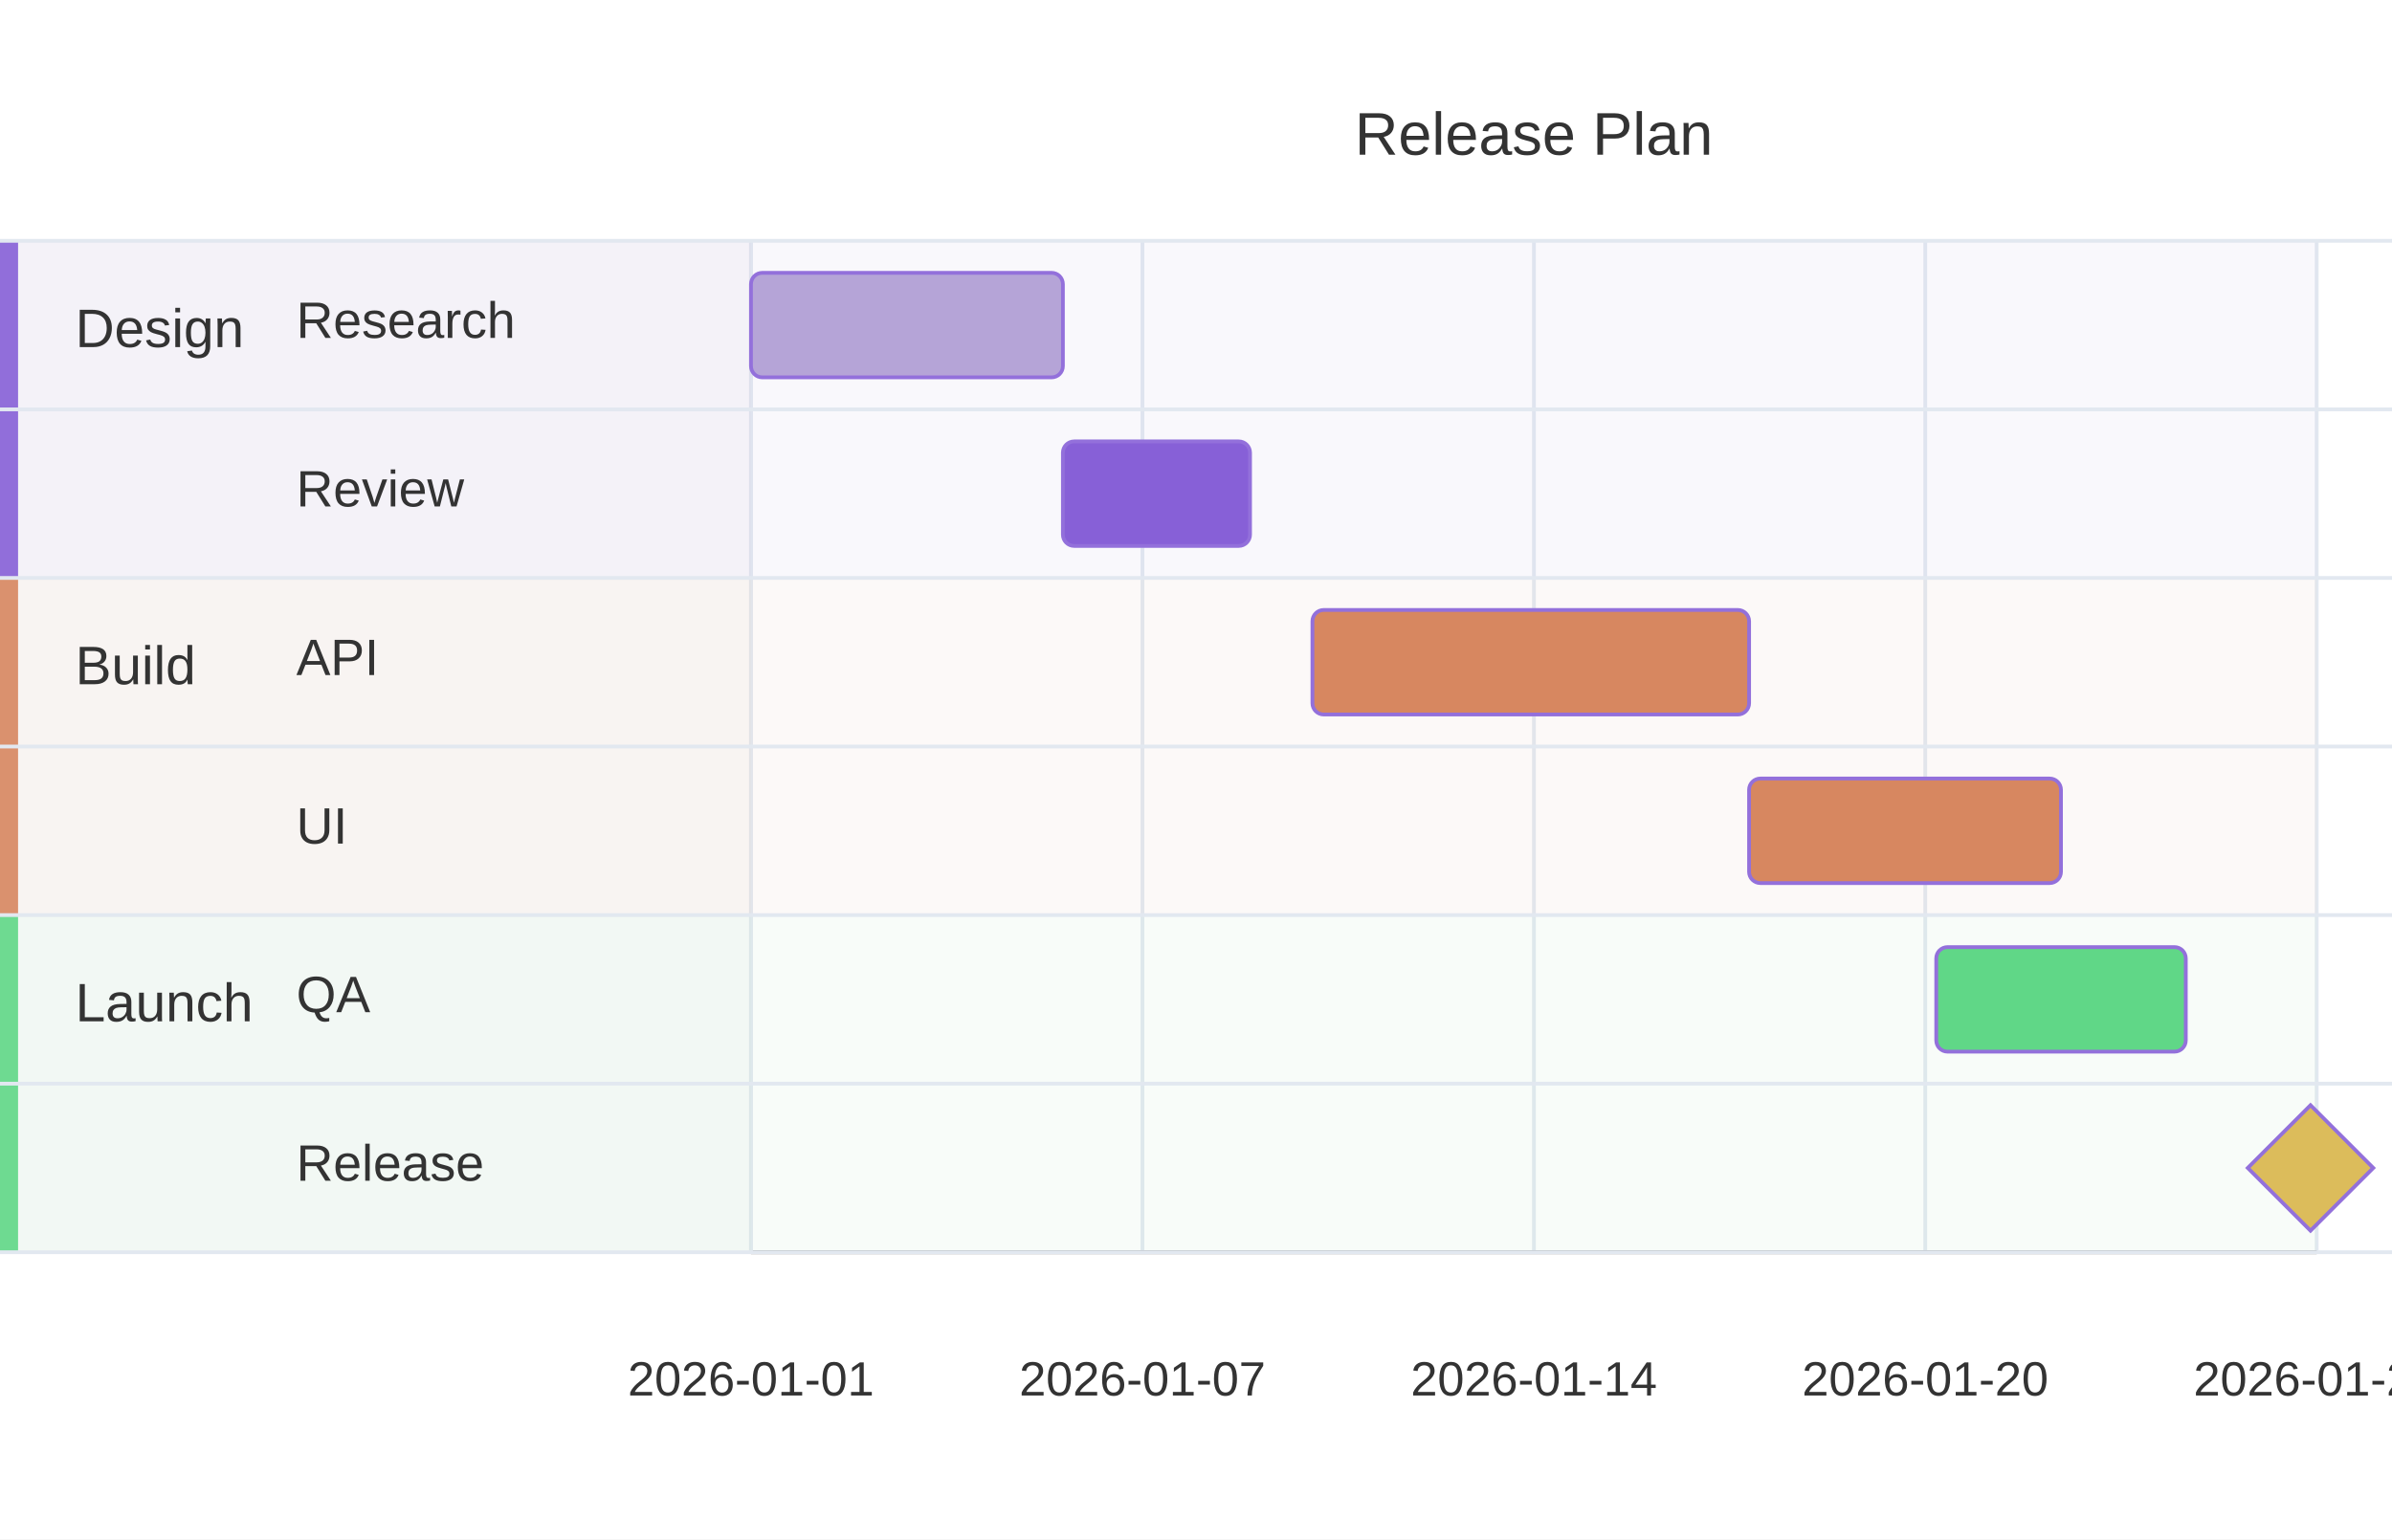
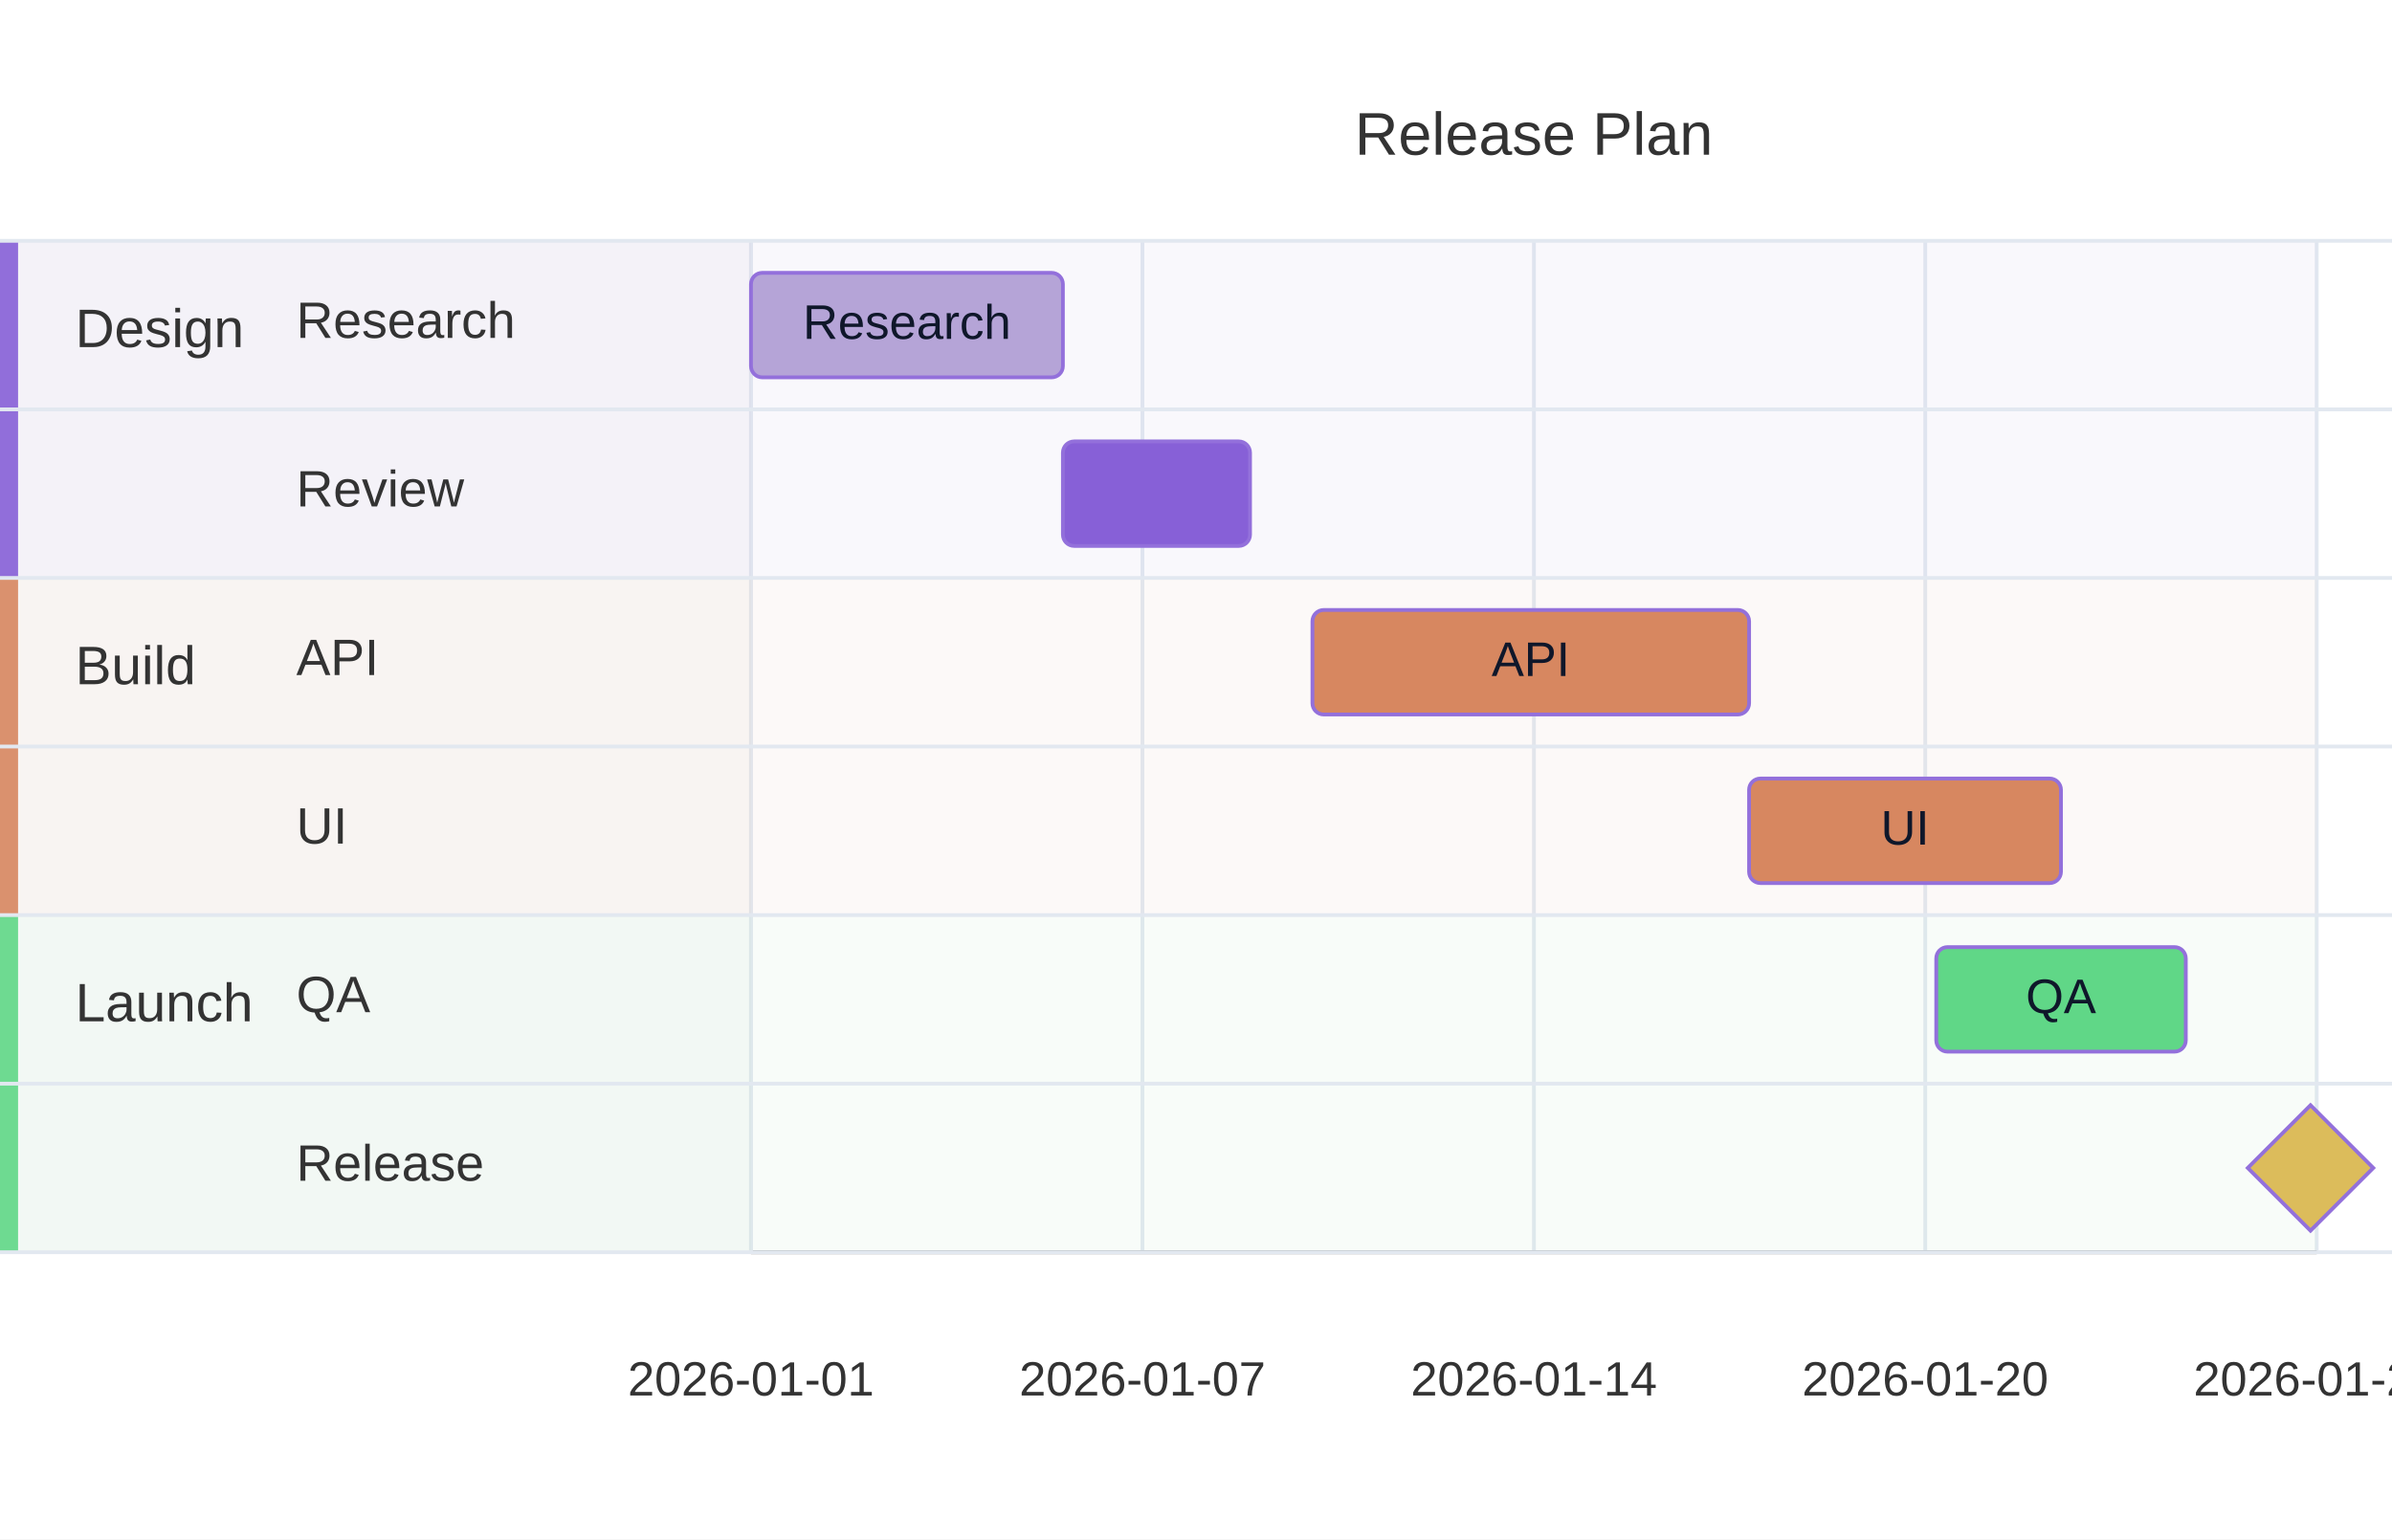
<svg xmlns="http://www.w3.org/2000/svg" width="635.53" height="409.12" viewBox="0 0 635.53 409.12">
  <rect x="0" y="0" width="635.53" height="409.12" fill="#FFFFFF" />
  <defs>
    <marker id="arrow-0" viewBox="0 0 10 10" refX="5" refY="5" markerUnits="userSpaceOnUse" markerWidth="8" markerHeight="8" orient="auto">
      <path d="M 0 0 L 10 5 L 0 10 z" fill="#333333" stroke="#333333" stroke-width="1" stroke-dasharray="1,0" />
    </marker>
    <marker id="arrow-start-0" viewBox="0 0 10 10" refX="4.5" refY="5" markerUnits="userSpaceOnUse" markerWidth="8" markerHeight="8" orient="auto">
      <path d="M 0 5 L 10 10 L 10 0 z" fill="#333333" stroke="#333333" stroke-width="1" stroke-dasharray="1,0" />
    </marker>
  </defs>
  <text x="407.53" y="41.12" text-anchor="middle" font-family="'trebuchet ms', verdana, arial, sans-serif" font-size="16" fill="#333333">
    <tspan x="407.53" dy="0.00">Release Plan</tspan>
  </text>
  <line x1="199.53" y1="64.00" x2="199.53" y2="332.80" stroke="#E2E8F0" stroke-width="1" />
  <text x="199.53" y="370.88" text-anchor="middle" font-family="'trebuchet ms', verdana, arial, sans-serif" font-size="12.8" fill="#333">2026-01-01</text>
  <line x1="303.54" y1="64.00" x2="303.54" y2="332.80" stroke="#E2E8F0" stroke-width="1" />
  <text x="303.54" y="370.88" text-anchor="middle" font-family="'trebuchet ms', verdana, arial, sans-serif" font-size="12.8" fill="#333">2026-01-07</text>
  <line x1="407.55" y1="64.00" x2="407.55" y2="332.80" stroke="#E2E8F0" stroke-width="1" />
  <text x="407.55" y="370.88" text-anchor="middle" font-family="'trebuchet ms', verdana, arial, sans-serif" font-size="12.8" fill="#333">2026-01-14</text>
  <line x1="511.52" y1="64.00" x2="511.52" y2="332.80" stroke="#E2E8F0" stroke-width="1" />
  <text x="511.52" y="370.88" text-anchor="middle" font-family="'trebuchet ms', verdana, arial, sans-serif" font-size="12.8" fill="#333">2026-01-20</text>
  <line x1="615.53" y1="64.00" x2="615.53" y2="332.80" stroke="#E2E8F0" stroke-width="1" />
  <text x="615.53" y="370.88" text-anchor="middle" font-family="'trebuchet ms', verdana, arial, sans-serif" font-size="12.8" fill="#333">2026-01-26</text>
  <line x1="199.53" y1="332.80" x2="615.53" y2="332.80" stroke="#333333" stroke-width="1" />
  <line x1="199.53" y1="64.00" x2="199.53" y2="332.80" stroke="#E2E8F0" stroke-width="1" />
  <rect x="0.00" y="64.00" width="199.53" height="89.60" fill="hsl(259.626, 31.96%, 82.682%)" fill-opacity="0.22" stroke="none" />
  <rect x="199.53" y="64.00" width="416.00" height="89.60" fill="hsl(259.626, 31.96%, 82.682%)" fill-opacity="0.12" stroke="none" />
  <rect x="0.00" y="64.00" width="4.80" height="89.60" fill="hsl(259.626, 59.866%, 60.941%)" fill-opacity="0.9" stroke="none" />
  <text x="20.00" y="92.24" text-anchor="start" font-family="'trebuchet ms', verdana, arial, sans-serif" font-size="14.4" fill="#333333">
    <tspan x="20.00" dy="0.00">Design</tspan>
  </text>
  <rect x="0.00" y="153.60" width="199.53" height="89.60" fill="hsl(19.626, 31.96%, 82.682%)" fill-opacity="0.22" stroke="none" />
  <rect x="199.53" y="153.60" width="416.00" height="89.60" fill="hsl(19.626, 31.96%, 82.682%)" fill-opacity="0.12" stroke="none" />
  <rect x="0.00" y="153.60" width="4.80" height="89.60" fill="hsl(19.626, 59.866%, 60.941%)" fill-opacity="0.9" stroke="none" />
  <text x="20.00" y="181.84" text-anchor="start" font-family="'trebuchet ms', verdana, arial, sans-serif" font-size="14.4" fill="#333333">
    <tspan x="20.00" dy="0.00">Build</tspan>
  </text>
  <rect x="0.00" y="243.20" width="199.53" height="89.60" fill="hsl(139.626, 31.96%, 82.682%)" fill-opacity="0.22" stroke="none" />
  <rect x="199.53" y="243.20" width="416.00" height="89.60" fill="hsl(139.626, 31.96%, 82.682%)" fill-opacity="0.12" stroke="none" />
  <rect x="0.00" y="243.20" width="4.80" height="89.60" fill="hsl(139.626, 59.866%, 60.941%)" fill-opacity="0.9" stroke="none" />
  <text x="20.00" y="271.44" text-anchor="start" font-family="'trebuchet ms', verdana, arial, sans-serif" font-size="14.4" fill="#333333">
    <tspan x="20.00" dy="0.00">Launch</tspan>
  </text>
  <line x1="0.00" y1="64.00" x2="635.53" y2="64.00" stroke="#E2E8F0" stroke-width="1" />
  <line x1="0.00" y1="108.80" x2="635.53" y2="108.80" stroke="#E2E8F0" stroke-width="1" />
  <line x1="0.00" y1="153.60" x2="635.53" y2="153.60" stroke="#E2E8F0" stroke-width="1" />
  <line x1="0.00" y1="198.40" x2="635.53" y2="198.40" stroke="#E2E8F0" stroke-width="1" />
  <line x1="0.00" y1="243.20" x2="635.53" y2="243.20" stroke="#E2E8F0" stroke-width="1" />
  <line x1="0.00" y1="288.00" x2="635.53" y2="288.00" stroke="#E2E8F0" stroke-width="1" />
  <line x1="0.00" y1="332.80" x2="635.53" y2="332.80" stroke="#E2E8F0" stroke-width="1" />
  <rect x="199.53" y="72.51" width="82.87" height="27.78" rx="3" fill="hsl(259.626, 38.96%, 74.282%)" stroke="#9370DB" stroke-width="1" />
+   <text x="240.97" y="86.40" text-anchor="middle" dominant-baseline="middle" font-family="'trebuchet ms', verdana, arial, sans-serif" font-size="12.92" fill="#0F172A">Research</text>
  <text x="78.73" y="89.80" text-anchor="start" font-family="'trebuchet ms', verdana, arial, sans-serif" font-size="13.6" fill="#333333">
    <tspan x="78.73" dy="0.00">Research</tspan>
  </text>
  <rect x="282.40" y="117.31" width="49.72" height="27.78" rx="3" fill="hsl(259.626, 59.866%, 60.941%)" stroke="#9370DB" stroke-width="1" />
  <text x="78.73" y="134.60" text-anchor="start" font-family="'trebuchet ms', verdana, arial, sans-serif" font-size="13.6" fill="#333333">
    <tspan x="78.73" dy="0.00">Review</tspan>
  </text>
  <rect x="348.70" y="162.11" width="116.02" height="27.78" rx="3" fill="hsl(19.626, 59.866%, 60.941%)" stroke="#9370DB" stroke-width="1" />
+   <text x="406.71" y="176.00" text-anchor="middle" dominant-baseline="middle" font-family="'trebuchet ms', verdana, arial, sans-serif" font-size="12.92" fill="#0F172A">API</text>
  <text x="78.73" y="179.40" text-anchor="start" font-family="'trebuchet ms', verdana, arial, sans-serif" font-size="13.6" fill="#333333">
    <tspan x="78.73" dy="0.00">API</tspan>
  </text>
  <rect x="464.71" y="206.91" width="82.87" height="27.78" rx="3" fill="hsl(19.626, 59.866%, 60.941%)" stroke="#9370DB" stroke-width="1" />
+   <text x="506.15" y="220.80" text-anchor="middle" dominant-baseline="middle" font-family="'trebuchet ms', verdana, arial, sans-serif" font-size="12.92" fill="#0F172A">UI</text>
  <text x="78.73" y="224.20" text-anchor="start" font-family="'trebuchet ms', verdana, arial, sans-serif" font-size="13.6" fill="#333333">
    <tspan x="78.73" dy="0.00">UI</tspan>
  </text>
  <rect x="514.44" y="251.71" width="66.30" height="27.78" rx="3" fill="hsl(139.626, 59.866%, 60.941%)" stroke="#9370DB" stroke-width="1" />
+   <text x="547.58" y="265.60" text-anchor="middle" dominant-baseline="middle" font-family="'trebuchet ms', verdana, arial, sans-serif" font-size="12.92" fill="#0F172A">QA</text>
  <text x="78.73" y="269.00" text-anchor="start" font-family="'trebuchet ms', verdana, arial, sans-serif" font-size="13.6" fill="#333333">
    <tspan x="78.73" dy="0.00">QA</tspan>
  </text>
  <polygon points="613.88,293.73 630.55,310.40 613.88,327.07 597.21,310.40" fill="hsl(45, 65%, 60.941%)" stroke="#9370DB" stroke-width="1" />
  <text x="78.73" y="313.80" text-anchor="start" font-family="'trebuchet ms', verdana, arial, sans-serif" font-size="13.6" fill="#333333">
    <tspan x="78.73" dy="0.00">Release</tspan>
  </text>
</svg>
